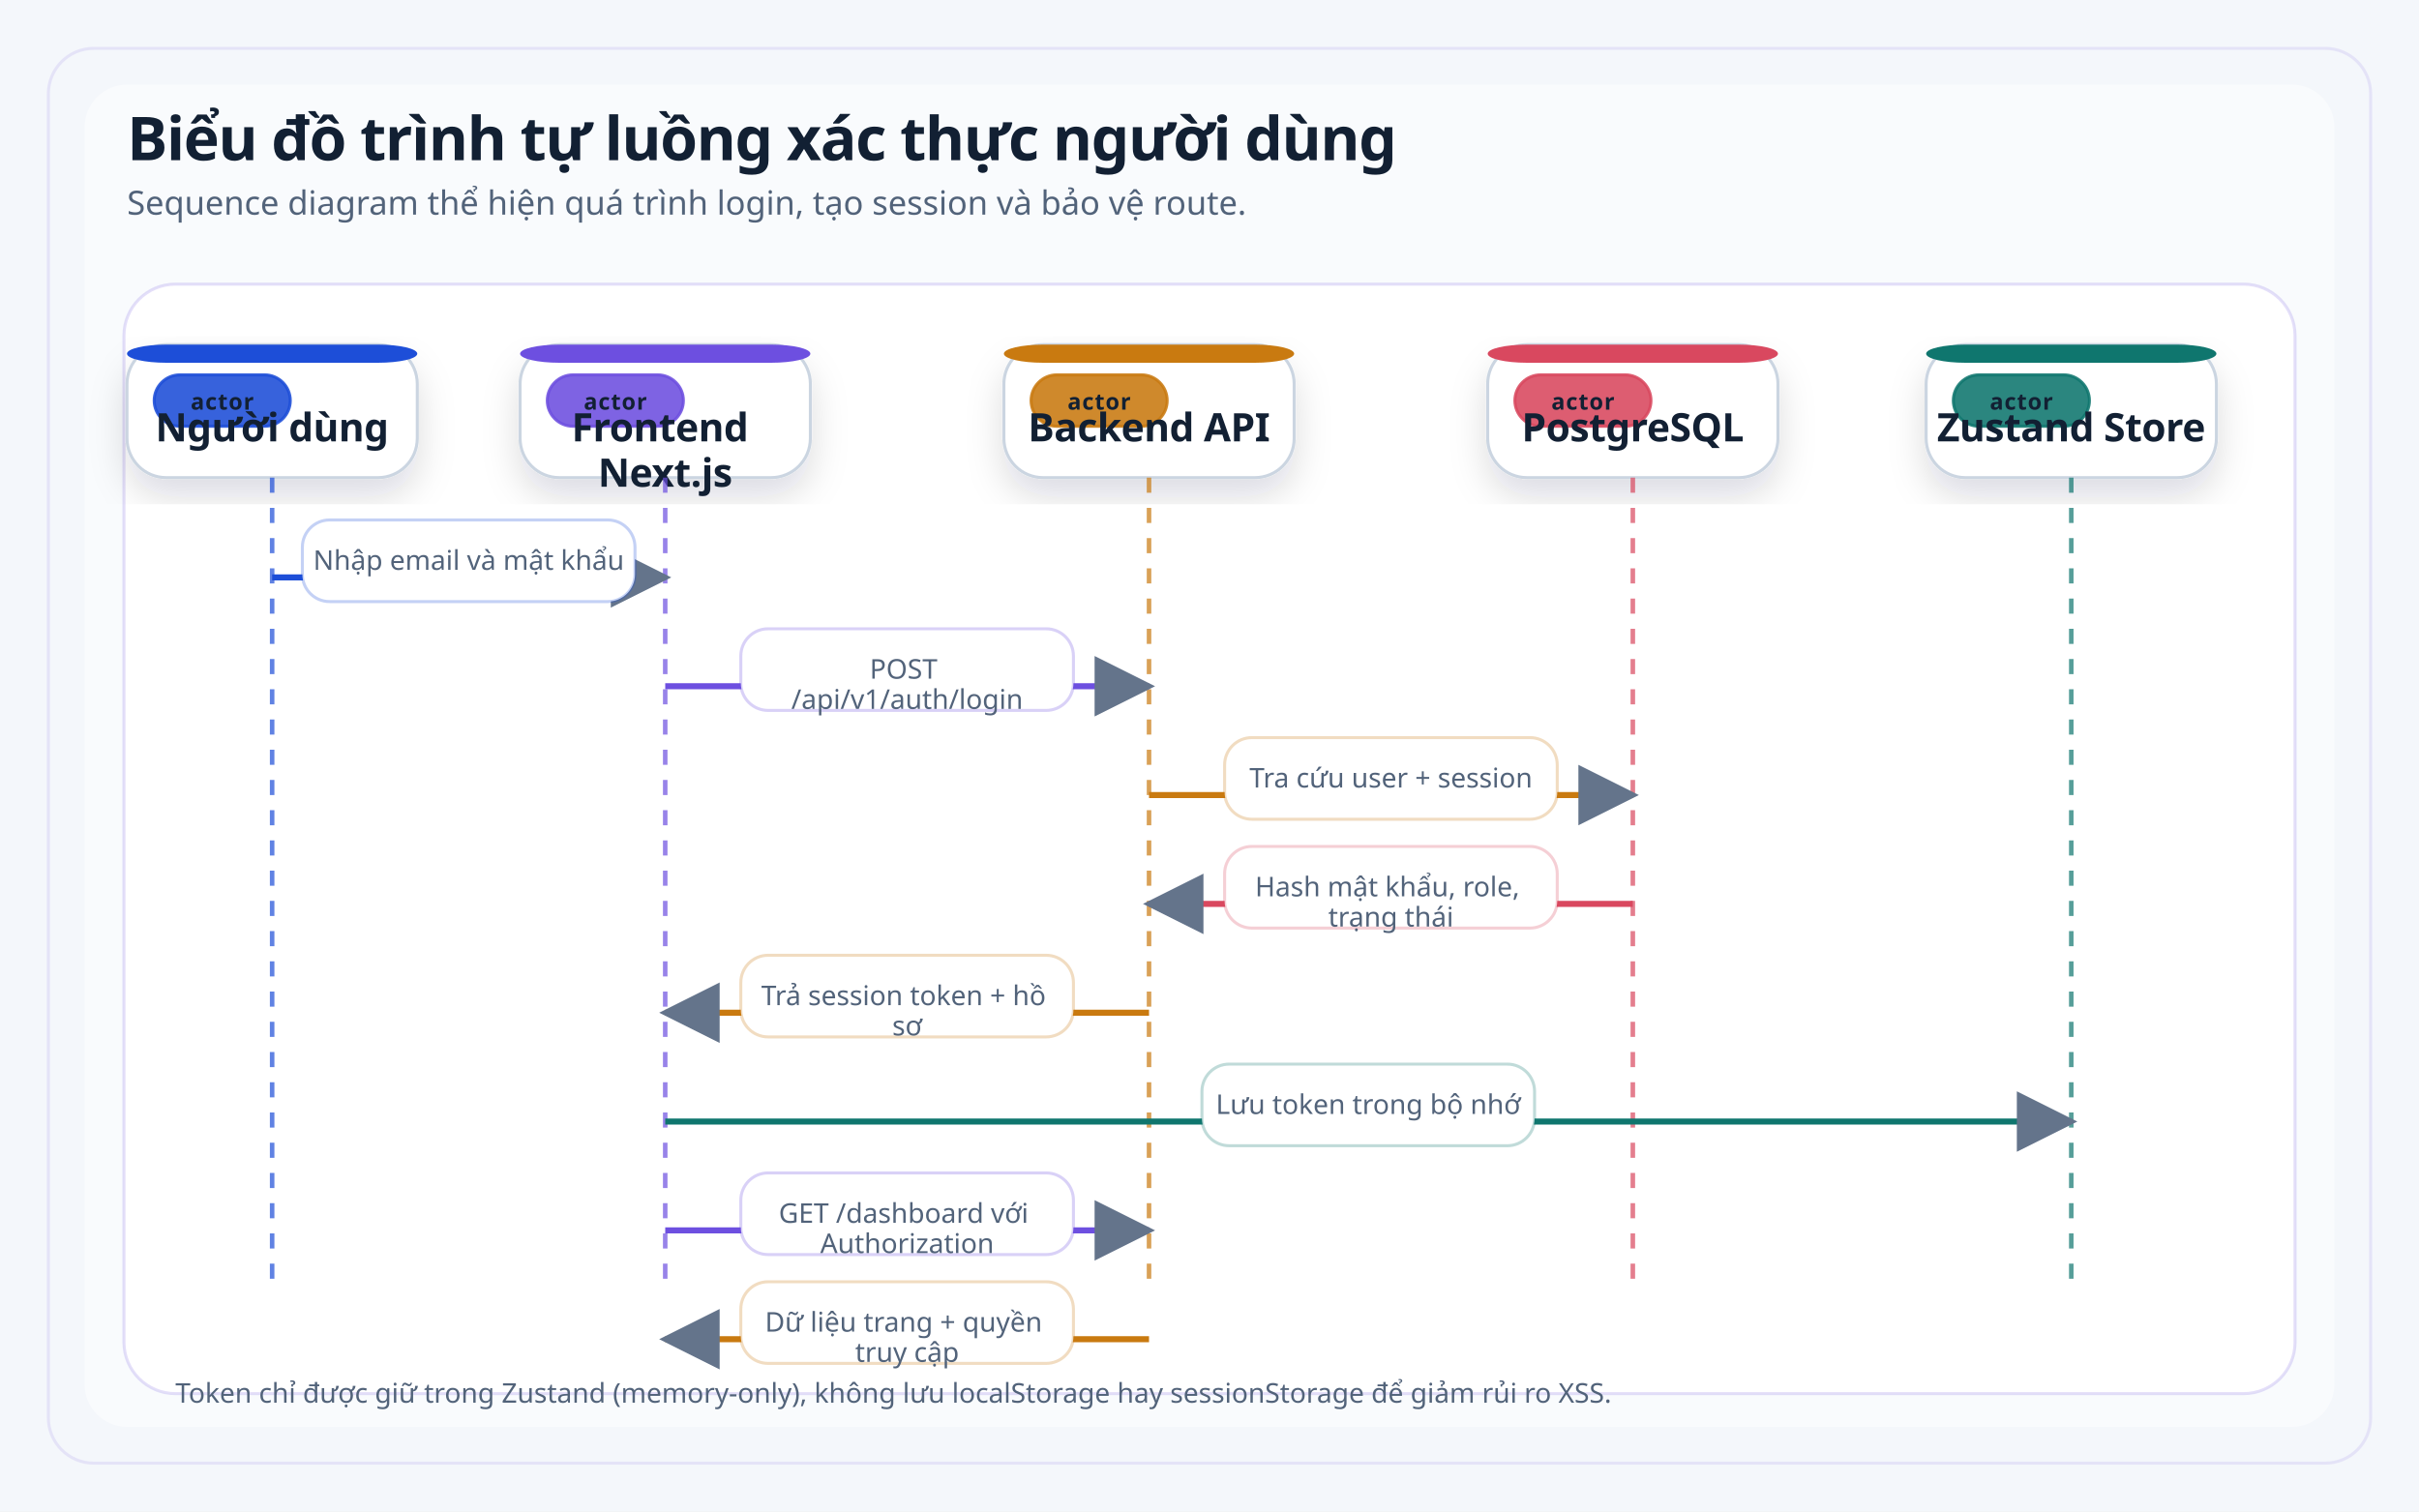
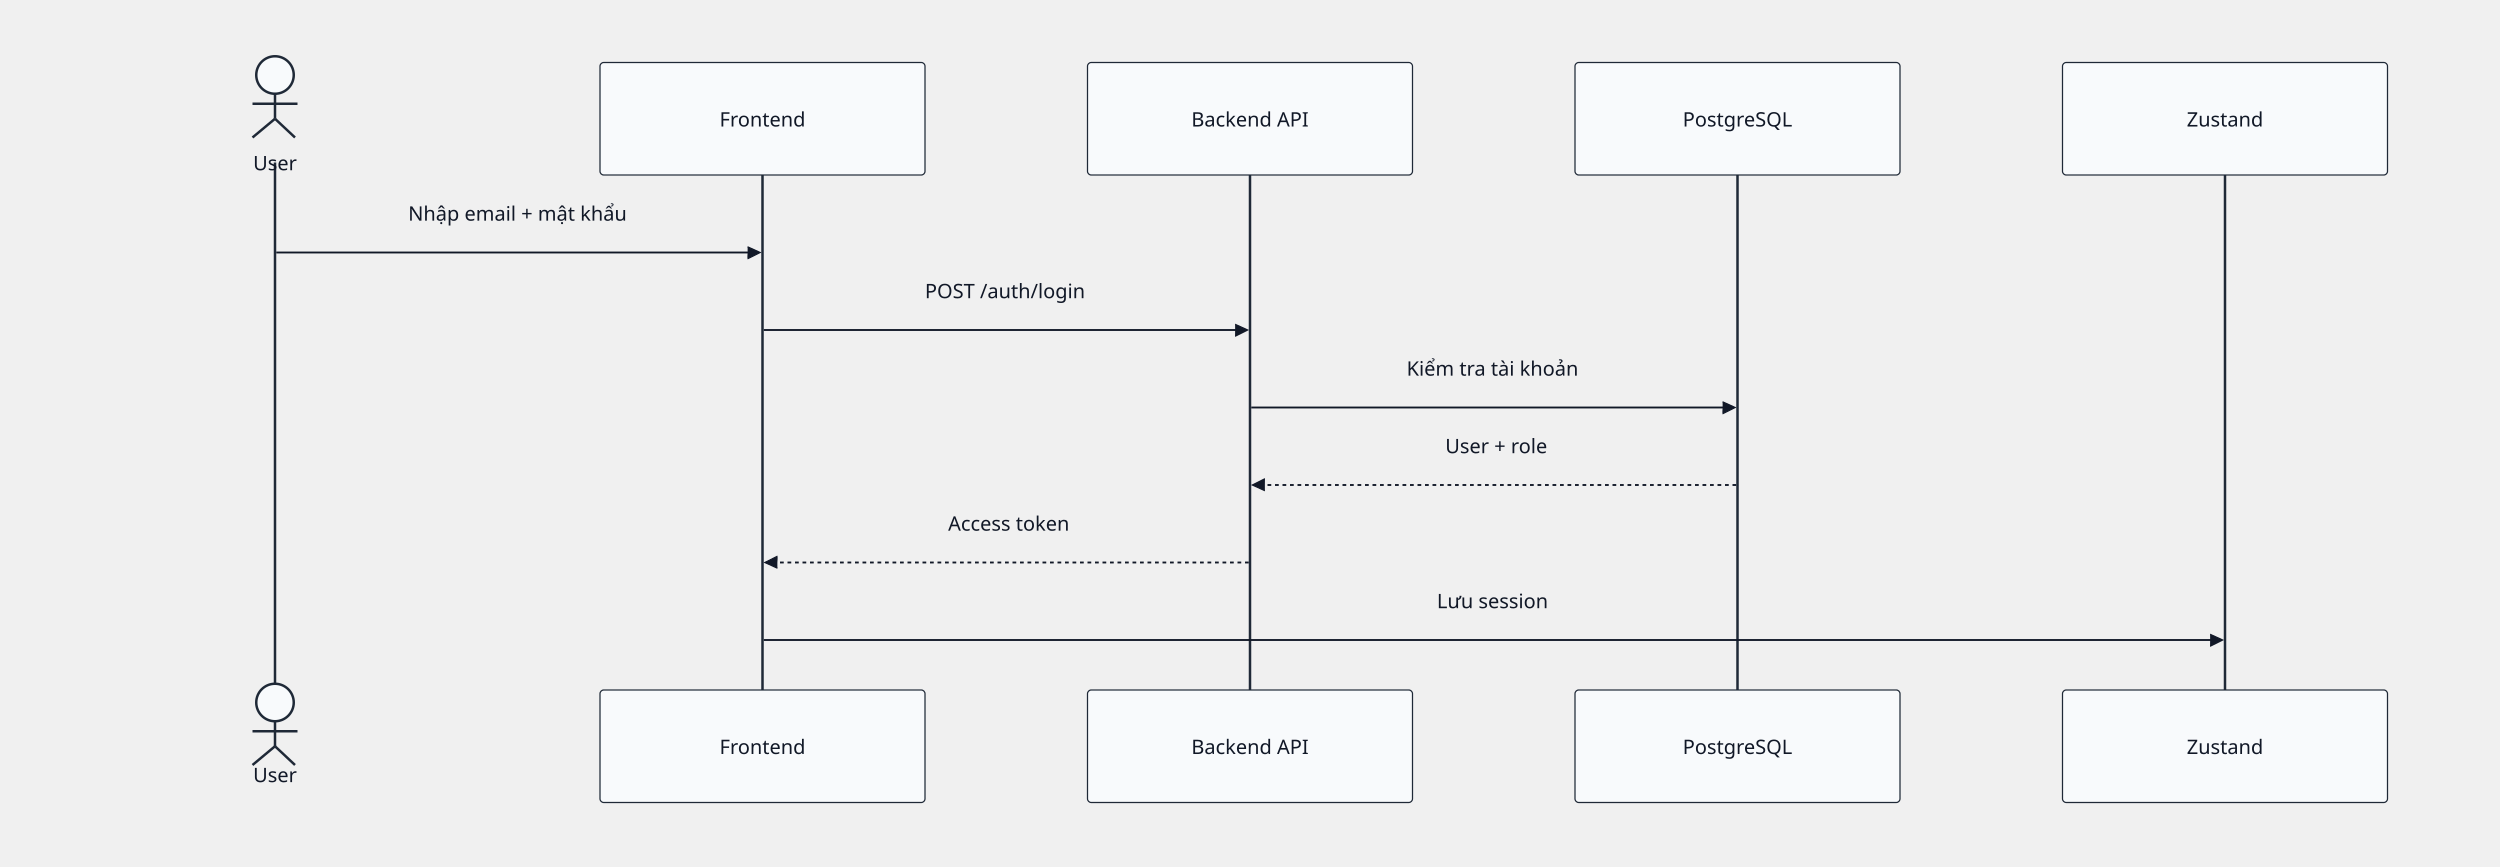
- <svg xmlns="http://www.w3.org/2000/svg" viewBox="0 0 1600 1000" width="1600" height="1000">
+ <svg xmlns="http://www.w3.org/2000/svg" id="my-svg" width="100%" style="max-width: 2000px; background-color: white;" viewBox="-90 -50 2000 693" role="graphics-document document" aria-roledescription="sequence">
+   <g>
+     <rect x="1560" y="502" fill="#eaeaea" stroke="#666" width="260" height="90" name="Store" rx="3" ry="3" class="actor actor-bottom" />
+     <text x="1690" y="547" dominant-baseline="central" alignment-baseline="central" class="actor actor-box" style="text-anchor: middle; font-size: 16px; font-weight: 400; font-family: &quot;Noto Sans&quot;, &quot;Segoe UI&quot;, Arial, sans-serif;">
+       <tspan x="1690" dy="0">Zustand</tspan>
+     </text>
+   </g>
+   <g>
+     <rect x="1170" y="502" fill="#eaeaea" stroke="#666" width="260" height="90" name="DB" rx="3" ry="3" class="actor actor-bottom" />
+     <text x="1300" y="547" dominant-baseline="central" alignment-baseline="central" class="actor actor-box" style="text-anchor: middle; font-size: 16px; font-weight: 400; font-family: &quot;Noto Sans&quot;, &quot;Segoe UI&quot;, Arial, sans-serif;">
+       <tspan x="1300" dy="0">PostgreSQL</tspan>
+     </text>
+   </g>
+   <g>
+     <rect x="780" y="502" fill="#eaeaea" stroke="#666" width="260" height="90" name="BE" rx="3" ry="3" class="actor actor-bottom" />
+     <text x="910" y="547" dominant-baseline="central" alignment-baseline="central" class="actor actor-box" style="text-anchor: middle; font-size: 16px; font-weight: 400; font-family: &quot;Noto Sans&quot;, &quot;Segoe UI&quot;, Arial, sans-serif;">
+       <tspan x="910" dy="0">Backend API</tspan>
+     </text>
+   </g>
+   <g>
+     <rect x="390" y="502" fill="#eaeaea" stroke="#666" width="260" height="90" name="FE" rx="3" ry="3" class="actor actor-bottom" />
+     <text x="520" y="547" dominant-baseline="central" alignment-baseline="central" class="actor actor-box" style="text-anchor: middle; font-size: 16px; font-weight: 400; font-family: &quot;Noto Sans&quot;, &quot;Segoe UI&quot;, Arial, sans-serif;">
+       <tspan x="520" dy="0">Frontend</tspan>
+     </text>
+   </g>
+   <g />
+   <g>
+     <line id="actor4" x1="1690" y1="90" x2="1690" y2="502" class="actor-line 200" stroke-width="0.5px" stroke="#999" name="Store" />
+     <g id="root-4">
+       <rect x="1560" y="0" fill="#eaeaea" stroke="#666" width="260" height="90" name="Store" rx="3" ry="3" class="actor actor-top" />
+       <text x="1690" y="45" dominant-baseline="central" alignment-baseline="central" class="actor actor-box" style="text-anchor: middle; font-size: 16px; font-weight: 400; font-family: &quot;Noto Sans&quot;, &quot;Segoe UI&quot;, Arial, sans-serif;">
+         <tspan x="1690" dy="0">Zustand</tspan>
+       </text>
+     </g>
+   </g>
+   <g>
+     <line id="actor3" x1="1300" y1="90" x2="1300" y2="502" class="actor-line 200" stroke-width="0.5px" stroke="#999" name="DB" />
+     <g id="root-3">
+       <rect x="1170" y="0" fill="#eaeaea" stroke="#666" width="260" height="90" name="DB" rx="3" ry="3" class="actor actor-top" />
+       <text x="1300" y="45" dominant-baseline="central" alignment-baseline="central" class="actor actor-box" style="text-anchor: middle; font-size: 16px; font-weight: 400; font-family: &quot;Noto Sans&quot;, &quot;Segoe UI&quot;, Arial, sans-serif;">
+         <tspan x="1300" dy="0">PostgreSQL</tspan>
+       </text>
+     </g>
+   </g>
+   <g>
+     <line id="actor2" x1="910" y1="90" x2="910" y2="502" class="actor-line 200" stroke-width="0.5px" stroke="#999" name="BE" />
+     <g id="root-2">
+       <rect x="780" y="0" fill="#eaeaea" stroke="#666" width="260" height="90" name="BE" rx="3" ry="3" class="actor actor-top" />
+       <text x="910" y="45" dominant-baseline="central" alignment-baseline="central" class="actor actor-box" style="text-anchor: middle; font-size: 16px; font-weight: 400; font-family: &quot;Noto Sans&quot;, &quot;Segoe UI&quot;, Arial, sans-serif;">
+         <tspan x="910" dy="0">Backend API</tspan>
+       </text>
+     </g>
+   </g>
+   <g>
+     <line id="actor1" x1="520" y1="90" x2="520" y2="502" class="actor-line 200" stroke-width="0.5px" stroke="#999" name="FE" />
+     <g id="root-1">
+       <rect x="390" y="0" fill="#eaeaea" stroke="#666" width="260" height="90" name="FE" rx="3" ry="3" class="actor actor-top" />
+       <text x="520" y="45" dominant-baseline="central" alignment-baseline="central" class="actor actor-box" style="text-anchor: middle; font-size: 16px; font-weight: 400; font-family: &quot;Noto Sans&quot;, &quot;Segoe UI&quot;, Arial, sans-serif;">
+         <tspan x="520" dy="0">Frontend</tspan>
+       </text>
+     </g>
+   </g>
+   <g>
+     <line id="actor0" x1="130" y1="80" x2="130" y2="502" class="actor-line 200" stroke-width="0.5px" stroke="#999" name="User" />
+   </g>
+   <style>#my-svg{font-family:Noto Sans,Segoe UI,Arial,sans-serif;font-size:18px;fill:#111827;}@keyframes edge-animation-frame{from{stroke-dashoffset:0;}}@keyframes dash{to{stroke-dashoffset:0;}}#my-svg .edge-animation-slow{stroke-dasharray:9,5!important;stroke-dashoffset:900;animation:dash 50s linear infinite;stroke-linecap:round;}#my-svg .edge-animation-fast{stroke-dasharray:9,5!important;stroke-dashoffset:900;animation:dash 20s linear infinite;stroke-linecap:round;}#my-svg .error-icon{fill:#eef2ff;}#my-svg .error-text{fill:#110d00;stroke:#110d00;}#my-svg .edge-thickness-normal{stroke-width:1px;}#my-svg .edge-thickness-thick{stroke-width:3.5px;}#my-svg .edge-pattern-solid{stroke-dasharray:0;}#my-svg .edge-thickness-invisible{stroke-width:0;fill:none;}#my-svg .edge-pattern-dashed{stroke-dasharray:3;}#my-svg .edge-pattern-dotted{stroke-dasharray:2;}#my-svg .marker{fill:#1f2937;stroke:#1f2937;}#my-svg .marker.cross{stroke:#1f2937;}#my-svg svg{font-family:Noto Sans,Segoe UI,Arial,sans-serif;font-size:18px;}#my-svg p{margin:0;}#my-svg .actor{stroke:#1f2937;fill:#f8fafc;}#my-svg text.actor&gt;tspan{fill:#111827;stroke:none;}#my-svg .actor-line{stroke:#1f2937;}#my-svg .innerArc{stroke-width:1.5;stroke-dasharray:none;}#my-svg .messageLine0{stroke-width:1.5;stroke-dasharray:none;stroke:#111827;}#my-svg .messageLine1{stroke-width:1.5;stroke-dasharray:2,2;stroke:#111827;}#my-svg #arrowhead path{fill:#111827;stroke:#111827;}#my-svg .sequenceNumber{fill:#e0d6c8;}#my-svg #sequencenumber{fill:#111827;}#my-svg #crosshead path{fill:#111827;stroke:#111827;}#my-svg .messageText{fill:#111827;stroke:none;}#my-svg .labelBox{stroke:#1f2937;fill:#f8fafc;}#my-svg .labelText,#my-svg .labelText&gt;tspan{fill:#111827;stroke:none;}#my-svg .loopText,#my-svg .loopText&gt;tspan{fill:#111827;stroke:none;}#my-svg .loopLine{stroke-width:2px;stroke-dasharray:2,2;stroke:#1f2937;fill:#1f2937;}#my-svg .note{stroke:hsl(52.683, 60%, 73.922%);fill:#fff5ad;}#my-svg .noteText,#my-svg .noteText&gt;tspan{fill:#333;stroke:none;}#my-svg .activation0{fill:#ffffff;stroke:hsl(0, 0%, 90%);}#my-svg .activation1{fill:#ffffff;stroke:hsl(0, 0%, 90%);}#my-svg .activation2{fill:#ffffff;stroke:hsl(0, 0%, 90%);}#my-svg .actorPopupMenu{position:absolute;}#my-svg .actorPopupMenuPanel{position:absolute;fill:#f8fafc;box-shadow:0px 8px 16px 0px rgba(0,0,0,0.2);filter:drop-shadow(3px 5px 2px rgb(0 0 0 / 0.4));}#my-svg .actor-man line{stroke:#1f2937;fill:#f8fafc;}#my-svg .actor-man circle,#my-svg line{stroke:#1f2937;fill:#f8fafc;stroke-width:2px;}#my-svg :root{--mermaid-font-family:Noto Sans,Segoe UI,Arial,sans-serif;}</style>
+   <g />
  <defs>
-     <filter id="shadow" x="-20%" y="-20%" width="140%" height="140%">
-       <feDropShadow dx="0" dy="12" stdDeviation="12" flood-color="rgba(18, 32, 51, 0.14)" />
-     </filter>
-     <marker id="arrow" markerWidth="12" markerHeight="12" refX="10" refY="6" orient="auto">
-       <path d="M1,1 L11,6 L1,11 Z" fill="#6d4fe0" />
-     </marker>
-     <marker id="arrow-slate" markerWidth="12" markerHeight="12" refX="10" refY="6" orient="auto">
-       <path d="M1,1 L11,6 L1,11 Z" fill="#64748b" />
+     <symbol id="computer" width="24" height="24">
+       <path transform="scale(.5)" d="M2 2v13h20v-13h-20zm18 11h-16v-9h16v9zm-10.228 6l.466-1h3.524l.467 1h-4.457zm14.228 3h-24l2-6h2.104l-1.33 4h18.45l-1.297-4h2.073l2 6zm-5-10h-14v-7h14v7z" />
+     </symbol>
+   </defs>
+   <defs>
+     <symbol id="database" fill-rule="evenodd" clip-rule="evenodd">
+       <path transform="scale(.5)" d="M12.258.001l.256.004.255.005.253.008.251.01.249.012.247.015.246.016.242.019.241.02.239.023.236.024.233.027.231.028.229.031.225.032.223.034.22.036.217.038.214.04.211.041.208.043.205.045.201.046.198.048.194.05.191.051.187.053.183.054.18.056.175.057.172.059.168.06.163.061.16.063.155.064.15.066.074.033.073.033.071.034.07.034.069.035.068.035.067.035.066.035.064.036.064.036.062.036.06.036.06.037.058.037.058.037.055.038.055.038.053.038.052.038.051.039.05.039.048.039.047.039.045.04.044.04.043.04.041.04.04.041.039.041.037.041.036.041.034.041.033.042.032.042.03.042.029.042.027.042.026.043.024.043.023.043.021.043.02.043.018.044.017.043.015.044.013.044.012.044.011.045.009.044.007.045.006.045.004.045.002.045.001.045v17l-.001.045-.002.045-.004.045-.006.045-.007.045-.009.044-.011.045-.012.044-.013.044-.015.044-.017.043-.018.044-.02.043-.021.043-.023.043-.024.043-.026.043-.027.042-.029.042-.03.042-.032.042-.033.042-.034.041-.036.041-.037.041-.039.041-.04.041-.041.04-.043.04-.044.04-.045.04-.047.039-.048.039-.05.039-.051.039-.052.038-.053.038-.055.038-.055.038-.058.037-.058.037-.06.037-.06.036-.062.036-.064.036-.064.036-.066.035-.067.035-.068.035-.069.035-.07.034-.071.034-.073.033-.074.033-.15.066-.155.064-.16.063-.163.061-.168.06-.172.059-.175.057-.18.056-.183.054-.187.053-.191.051-.194.05-.198.048-.201.046-.205.045-.208.043-.211.041-.214.04-.217.038-.22.036-.223.034-.225.032-.229.031-.231.028-.233.027-.236.024-.239.023-.241.02-.242.019-.246.016-.247.015-.249.012-.251.01-.253.008-.255.005-.256.004-.258.001-.258-.001-.256-.004-.255-.005-.253-.008-.251-.01-.249-.012-.247-.015-.245-.016-.243-.019-.241-.02-.238-.023-.236-.024-.234-.027-.231-.028-.228-.031-.226-.032-.223-.034-.22-.036-.217-.038-.214-.04-.211-.041-.208-.043-.204-.045-.201-.046-.198-.048-.195-.05-.19-.051-.187-.053-.184-.054-.179-.056-.176-.057-.172-.059-.167-.06-.164-.061-.159-.063-.155-.064-.151-.066-.074-.033-.072-.033-.072-.034-.07-.034-.069-.035-.068-.035-.067-.035-.066-.035-.064-.036-.063-.036-.062-.036-.061-.036-.06-.037-.058-.037-.057-.037-.056-.038-.055-.038-.053-.038-.052-.038-.051-.039-.049-.039-.049-.039-.046-.039-.046-.04-.044-.04-.043-.04-.041-.04-.04-.041-.039-.041-.037-.041-.036-.041-.034-.041-.033-.042-.032-.042-.03-.042-.029-.042-.027-.042-.026-.043-.024-.043-.023-.043-.021-.043-.02-.043-.018-.044-.017-.043-.015-.044-.013-.044-.012-.044-.011-.045-.009-.044-.007-.045-.006-.045-.004-.045-.002-.045-.001-.045v-17l.001-.045.002-.045.004-.045.006-.045.007-.045.009-.044.011-.045.012-.044.013-.044.015-.044.017-.043.018-.044.02-.043.021-.043.023-.043.024-.043.026-.043.027-.042.029-.042.03-.042.032-.042.033-.042.034-.041.036-.041.037-.041.039-.041.04-.041.041-.04.043-.04.044-.04.046-.04.046-.039.049-.039.049-.039.051-.039.052-.038.053-.038.055-.038.056-.038.057-.037.058-.037.06-.037.061-.036.062-.036.063-.036.064-.036.066-.035.067-.035.068-.035.069-.035.07-.034.072-.034.072-.033.074-.033.151-.066.155-.064.159-.063.164-.061.167-.06.172-.059.176-.057.179-.056.184-.054.187-.053.19-.051.195-.05.198-.048.201-.046.204-.045.208-.043.211-.041.214-.04.217-.038.22-.036.223-.034.226-.032.228-.031.231-.028.234-.027.236-.024.238-.023.241-.02.243-.019.245-.016.247-.015.249-.012.251-.01.253-.008.255-.005.256-.004.258-.001.258.001zm-9.258 20.499v.01l.001.021.003.021.004.022.005.021.006.022.007.022.009.023.01.022.011.023.012.023.013.023.015.023.016.024.017.023.018.024.019.024.021.024.022.025.023.024.024.025.052.049.056.05.061.051.066.051.07.051.075.051.079.052.084.052.088.052.092.052.097.052.102.051.105.052.11.052.114.051.119.051.123.051.127.05.131.05.135.05.139.048.144.049.147.047.152.047.155.047.16.045.163.045.167.043.171.043.176.041.178.041.183.039.187.039.19.037.194.035.197.035.202.033.204.031.209.03.212.029.216.027.219.025.222.024.226.021.23.02.233.018.236.016.24.015.243.012.246.01.249.008.253.005.256.004.259.001.26-.001.257-.004.254-.005.25-.008.247-.011.244-.012.241-.014.237-.016.233-.018.231-.021.226-.021.224-.024.22-.026.216-.027.212-.028.21-.031.205-.031.202-.034.198-.034.194-.036.191-.037.187-.039.183-.04.179-.04.175-.042.172-.043.168-.044.163-.045.16-.046.155-.046.152-.047.148-.048.143-.049.139-.049.136-.05.131-.05.126-.05.123-.051.118-.052.114-.051.11-.052.106-.052.101-.052.096-.052.092-.052.088-.053.083-.051.079-.052.074-.052.07-.051.065-.051.06-.051.056-.05.051-.05.023-.024.023-.025.021-.024.02-.024.019-.024.018-.024.017-.024.015-.023.014-.024.013-.023.012-.023.01-.023.01-.022.008-.022.006-.022.006-.022.004-.022.004-.021.001-.021.001-.021v-4.127l-.077.055-.08.053-.083.054-.085.053-.087.052-.09.052-.093.051-.095.05-.097.05-.1.049-.102.049-.105.048-.106.047-.109.047-.111.046-.114.045-.115.045-.118.044-.12.043-.122.042-.124.042-.126.041-.128.04-.13.04-.132.038-.134.038-.135.037-.138.037-.139.035-.142.035-.143.034-.144.033-.147.032-.148.031-.15.03-.151.03-.153.029-.154.027-.156.027-.158.026-.159.025-.161.024-.162.023-.163.022-.165.021-.166.02-.167.019-.169.018-.169.017-.171.016-.173.015-.173.014-.175.013-.175.012-.177.011-.178.01-.179.008-.179.008-.181.006-.182.005-.182.004-.184.003-.184.002h-.37l-.184-.002-.184-.003-.182-.004-.182-.005-.181-.006-.179-.008-.179-.008-.178-.01-.176-.011-.176-.012-.175-.013-.173-.014-.172-.015-.171-.016-.17-.017-.169-.018-.167-.019-.166-.02-.165-.021-.163-.022-.162-.023-.161-.024-.159-.025-.157-.026-.156-.027-.155-.027-.153-.029-.151-.03-.15-.03-.148-.031-.146-.032-.145-.033-.143-.034-.141-.035-.14-.035-.137-.037-.136-.037-.134-.038-.132-.038-.13-.04-.128-.04-.126-.041-.124-.042-.122-.042-.12-.044-.117-.043-.116-.045-.113-.045-.112-.046-.109-.047-.106-.047-.105-.048-.102-.049-.1-.049-.097-.05-.095-.05-.093-.052-.09-.051-.087-.052-.085-.053-.083-.054-.08-.054-.077-.054v4.127zm0-5.654v.011l.001.021.003.021.004.021.005.022.006.022.007.022.009.022.01.022.011.023.012.023.013.023.015.024.016.023.017.024.018.024.019.024.021.024.022.024.023.025.024.024.052.05.056.05.061.05.066.051.07.051.075.052.079.051.084.052.088.052.092.052.097.052.102.052.105.052.11.051.114.051.119.052.123.05.127.051.131.05.135.049.139.049.144.048.147.048.152.047.155.046.16.045.163.045.167.044.171.042.176.042.178.04.183.04.187.038.19.037.194.036.197.034.202.033.204.032.209.03.212.028.216.027.219.025.222.024.226.022.23.02.233.018.236.016.24.014.243.012.246.01.249.008.253.006.256.003.259.001.26-.001.257-.003.254-.006.25-.008.247-.01.244-.012.241-.015.237-.016.233-.018.231-.02.226-.022.224-.024.22-.025.216-.027.212-.029.21-.03.205-.032.202-.033.198-.035.194-.036.191-.037.187-.039.183-.039.179-.041.175-.042.172-.043.168-.044.163-.045.16-.045.155-.047.152-.047.148-.048.143-.048.139-.05.136-.049.131-.05.126-.051.123-.051.118-.051.114-.052.11-.052.106-.052.101-.052.096-.052.092-.052.088-.052.083-.052.079-.052.074-.051.07-.052.065-.051.06-.05.056-.051.051-.049.023-.025.023-.024.021-.025.02-.024.019-.024.018-.024.017-.024.015-.023.014-.023.013-.024.012-.022.01-.023.01-.023.008-.022.006-.022.006-.022.004-.021.004-.022.001-.021.001-.021v-4.139l-.077.054-.08.054-.083.054-.085.052-.087.053-.09.051-.093.051-.095.051-.097.05-.1.049-.102.049-.105.048-.106.047-.109.047-.111.046-.114.045-.115.044-.118.044-.12.044-.122.042-.124.042-.126.041-.128.04-.13.039-.132.039-.134.038-.135.037-.138.036-.139.036-.142.035-.143.033-.144.033-.147.033-.148.031-.15.03-.151.03-.153.028-.154.028-.156.027-.158.026-.159.025-.161.024-.162.023-.163.022-.165.021-.166.02-.167.019-.169.018-.169.017-.171.016-.173.015-.173.014-.175.013-.175.012-.177.011-.178.009-.179.009-.179.007-.181.007-.182.005-.182.004-.184.003-.184.002h-.37l-.184-.002-.184-.003-.182-.004-.182-.005-.181-.007-.179-.007-.179-.009-.178-.009-.176-.011-.176-.012-.175-.013-.173-.014-.172-.015-.171-.016-.17-.017-.169-.018-.167-.019-.166-.02-.165-.021-.163-.022-.162-.023-.161-.024-.159-.025-.157-.026-.156-.027-.155-.028-.153-.028-.151-.03-.15-.03-.148-.031-.146-.033-.145-.033-.143-.033-.141-.035-.14-.036-.137-.036-.136-.037-.134-.038-.132-.039-.13-.039-.128-.04-.126-.041-.124-.042-.122-.043-.12-.043-.117-.044-.116-.044-.113-.046-.112-.046-.109-.046-.106-.047-.105-.048-.102-.049-.1-.049-.097-.05-.095-.051-.093-.051-.09-.051-.087-.053-.085-.052-.083-.054-.08-.054-.077-.054v4.139zm0-5.666v.011l.001.02.003.022.004.021.005.022.006.021.007.022.009.023.01.022.011.023.012.023.013.023.015.023.016.024.017.024.018.023.019.024.021.025.022.024.023.024.024.025.052.05.056.05.061.05.066.051.07.051.075.052.079.051.084.052.088.052.092.052.097.052.102.052.105.051.11.052.114.051.119.051.123.051.127.05.131.05.135.05.139.049.144.048.147.048.152.047.155.046.16.045.163.045.167.043.171.043.176.042.178.04.183.04.187.038.19.037.194.036.197.034.202.033.204.032.209.03.212.028.216.027.219.025.222.024.226.021.23.02.233.018.236.017.24.014.243.012.246.01.249.008.253.006.256.003.259.001.26-.001.257-.003.254-.006.25-.008.247-.01.244-.013.241-.014.237-.016.233-.018.231-.02.226-.022.224-.024.22-.025.216-.027.212-.029.21-.03.205-.032.202-.033.198-.035.194-.036.191-.037.187-.039.183-.039.179-.041.175-.042.172-.043.168-.044.163-.045.16-.045.155-.047.152-.047.148-.048.143-.049.139-.049.136-.049.131-.051.126-.05.123-.051.118-.052.114-.051.11-.052.106-.052.101-.052.096-.052.092-.052.088-.052.083-.052.079-.052.074-.052.07-.051.065-.051.06-.051.056-.05.051-.049.023-.025.023-.025.021-.024.02-.024.019-.024.018-.024.017-.024.015-.023.014-.024.013-.023.012-.023.01-.022.01-.023.008-.022.006-.022.006-.022.004-.022.004-.021.001-.021.001-.021v-4.153l-.077.054-.08.054-.083.053-.085.053-.087.053-.09.051-.093.051-.095.051-.097.05-.1.049-.102.048-.105.048-.106.048-.109.046-.111.046-.114.046-.115.044-.118.044-.12.043-.122.043-.124.042-.126.041-.128.04-.13.039-.132.039-.134.038-.135.037-.138.036-.139.036-.142.034-.143.034-.144.033-.147.032-.148.032-.15.03-.151.03-.153.028-.154.028-.156.027-.158.026-.159.024-.161.024-.162.023-.163.023-.165.021-.166.02-.167.019-.169.018-.169.017-.171.016-.173.015-.173.014-.175.013-.175.012-.177.01-.178.01-.179.009-.179.007-.181.006-.182.006-.182.004-.184.003-.184.001-.185.001-.185-.001-.184-.001-.184-.003-.182-.004-.182-.006-.181-.006-.179-.007-.179-.009-.178-.01-.176-.01-.176-.012-.175-.013-.173-.014-.172-.015-.171-.016-.17-.017-.169-.018-.167-.019-.166-.02-.165-.021-.163-.023-.162-.023-.161-.024-.159-.024-.157-.026-.156-.027-.155-.028-.153-.028-.151-.03-.15-.03-.148-.032-.146-.032-.145-.033-.143-.034-.141-.034-.14-.036-.137-.036-.136-.037-.134-.038-.132-.039-.13-.039-.128-.041-.126-.041-.124-.041-.122-.043-.12-.043-.117-.044-.116-.044-.113-.046-.112-.046-.109-.046-.106-.048-.105-.048-.102-.048-.1-.05-.097-.049-.095-.051-.093-.051-.09-.052-.087-.052-.085-.053-.083-.053-.08-.054-.077-.054v4.153zm8.74-8.179l-.257.004-.254.005-.25.008-.247.011-.244.012-.241.014-.237.016-.233.018-.231.021-.226.022-.224.023-.22.026-.216.027-.212.028-.21.031-.205.032-.202.033-.198.034-.194.036-.191.038-.187.038-.183.04-.179.041-.175.042-.172.043-.168.043-.163.045-.16.046-.155.046-.152.048-.148.048-.143.048-.139.049-.136.05-.131.05-.126.051-.123.051-.118.051-.114.052-.11.052-.106.052-.101.052-.096.052-.092.052-.088.052-.083.052-.079.052-.074.051-.07.052-.065.051-.06.05-.056.05-.051.05-.023.025-.023.024-.021.024-.02.025-.019.024-.018.024-.017.023-.015.024-.014.023-.013.023-.012.023-.01.023-.01.022-.008.022-.006.023-.006.021-.004.022-.004.021-.001.021-.001.021.001.021.001.021.004.021.004.022.006.021.006.023.008.022.01.022.01.023.012.023.013.023.014.023.015.024.017.023.018.024.019.024.02.025.021.024.023.024.023.025.051.05.056.05.06.05.065.051.07.052.074.051.079.052.083.052.088.052.092.052.096.052.101.052.106.052.11.052.114.052.118.051.123.051.126.051.131.05.136.05.139.049.143.048.148.048.152.048.155.046.16.046.163.045.168.043.172.043.175.042.179.041.183.04.187.038.191.038.194.036.198.034.202.033.205.032.21.031.212.028.216.027.22.026.224.023.226.022.231.021.233.018.237.016.241.014.244.012.247.011.25.008.254.005.257.004.26.001.26-.001.257-.004.254-.005.25-.008.247-.011.244-.012.241-.014.237-.016.233-.018.231-.021.226-.022.224-.023.22-.026.216-.027.212-.028.21-.031.205-.032.202-.033.198-.034.194-.036.191-.038.187-.038.183-.04.179-.041.175-.042.172-.043.168-.043.163-.045.16-.046.155-.046.152-.048.148-.048.143-.048.139-.049.136-.05.131-.05.126-.051.123-.051.118-.051.114-.052.11-.052.106-.052.101-.052.096-.052.092-.052.088-.052.083-.052.079-.052.074-.051.07-.052.065-.051.06-.05.056-.05.051-.05.023-.025.023-.024.021-.024.02-.025.019-.024.018-.024.017-.023.015-.024.014-.023.013-.023.012-.023.01-.023.01-.022.008-.022.006-.023.006-.021.004-.022.004-.021.001-.021.001-.021-.001-.021-.001-.021-.004-.021-.004-.022-.006-.021-.006-.023-.008-.022-.01-.022-.01-.023-.012-.023-.013-.023-.014-.023-.015-.024-.017-.023-.018-.024-.019-.024-.02-.025-.021-.024-.023-.024-.023-.025-.051-.05-.056-.05-.06-.05-.065-.051-.07-.052-.074-.051-.079-.052-.083-.052-.088-.052-.092-.052-.096-.052-.101-.052-.106-.052-.11-.052-.114-.052-.118-.051-.123-.051-.126-.051-.131-.05-.136-.05-.139-.049-.143-.048-.148-.048-.152-.048-.155-.046-.16-.046-.163-.045-.168-.043-.172-.043-.175-.042-.179-.041-.183-.04-.187-.038-.191-.038-.194-.036-.198-.034-.202-.033-.205-.032-.21-.031-.212-.028-.216-.027-.22-.026-.224-.023-.226-.022-.231-.021-.233-.018-.237-.016-.241-.014-.244-.012-.247-.011-.25-.008-.254-.005-.257-.004-.26-.001-.26.001z" />
+     </symbol>
+   </defs>
+   <defs>
+     <symbol id="clock" width="24" height="24">
+       <path transform="scale(.5)" d="M12 2c5.514 0 10 4.486 10 10s-4.486 10-10 10-10-4.486-10-10 4.486-10 10-10zm0-2c-6.627 0-12 5.373-12 12s5.373 12 12 12 12-5.373 12-12-5.373-12-12-12zm5.848 12.459c.202.038.202.333.001.372-1.907.361-6.045 1.111-6.547 1.111-.719 0-1.301-.582-1.301-1.301 0-.512.77-5.447 1.125-7.445.034-.192.312-.181.343.014l.985 6.238 5.394 1.011z" />
+     </symbol>
+   </defs>
+   <defs>
+     <marker id="arrowhead" refX="7.9" refY="5" markerUnits="userSpaceOnUse" markerWidth="12" markerHeight="12" orient="auto-start-reverse">
+       <path d="M -1 0 L 10 5 L 0 10 z" />
    </marker>
  </defs>
-   <style>
-     text {
-       fill: #122033;
-       font-family: "Segoe UI", "Noto Sans", Arial, sans-serif;
-     }
-     .title { font-size: 40px; font-weight: 750; letter-spacing: -0.02em; }
-     .subtitle { font-size: 22px; fill: #52637a; }
-     .section-title { font-size: 24px; font-weight: 700; }
-     .card-title { font-size: 26px; font-weight: 700; letter-spacing: -0.01em; }
-     .body { font-size: 20px; }
-     .small { font-size: 18px; fill: #52637a; }
-     .tiny { font-size: 15px; fill: #52637a; }
-     .chip { font-size: 15px; font-weight: 700; letter-spacing: 0.04em; text-transform: uppercase; }
-     .metric { font-size: 42px; font-weight: 760; }
-     .mono { font-family: "Consolas", "Courier New", monospace; font-size: 18px; }
-     .sidebar { fill: #f8fafc; font-size: 18px; font-weight: 600; }
-   </style>
-   <rect width="100%" height="100%" fill="#f4f7fb" />
-   <rect x="32" y="32" width="1536" height="936" rx="30" fill="none" stroke="rgba(109, 79, 224, 0.12)" stroke-width="2" />
-   <rect x="56" y="56" width="1488" height="888" rx="28" fill="rgba(255, 255, 255, 0.45)" stroke="none" />
-   <text x="84" y="106" class="title">Biểu đồ trình tự luồng xác thực người dùng</text>
-   <text x="84" y="142" class="subtitle">Sequence diagram thể hiện quá trình login, tạo session và bảo vệ route.</text>
-   <rect x="82" y="188" width="1436" height="734" rx="34" fill="#ffffff" stroke="rgba(109, 79, 224, 0.18)" stroke-width="2" />
-   <rect x="84" y="228" width="192" height="88" rx="26" fill="#ffffff" stroke="#cbd5e1" stroke-width="2" filter="url(#shadow)" />
-   <rect x="84" y="228" width="192" height="12" rx="26" fill="#1d4ed8" stroke="none" />
-   <rect x="102" y="248" width="90" height="34" rx="17" fill="rgba(29, 78, 216, 0.88)" stroke="rgba(29, 78, 216, 0.88)" stroke-width="2" />
-   <text x="147" y="271" class="chip" text-anchor="middle" fill="#fff">actor</text>
-   <text x="180" y="292" class="card-title" text-anchor="middle" fill="#122033">
-     <tspan x="180" dy="0">Người dùng</tspan>
-   </text>
-   <line x1="180" y1="316" x2="180" y2="856" stroke="rgba(29, 78, 216, 0.7)" stroke-width="3" stroke-dasharray="10 10" />
-   <rect x="344" y="228" width="192" height="88" rx="26" fill="#ffffff" stroke="#cbd5e1" stroke-width="2" filter="url(#shadow)" />
-   <rect x="344" y="228" width="192" height="12" rx="26" fill="#6d4fe0" stroke="none" />
-   <rect x="362" y="248" width="90" height="34" rx="17" fill="rgba(109, 79, 224, 0.88)" stroke="rgba(109, 79, 224, 0.88)" stroke-width="2" />
-   <text x="407" y="271" class="chip" text-anchor="middle" fill="#fff">actor</text>
-   <text x="440" y="292" class="card-title" text-anchor="middle" fill="#122033">
-     <tspan x="440" dy="0">Frontend</tspan>
-     <tspan x="440" dy="30">Next.js</tspan>
-   </text>
-   <line x1="440" y1="316" x2="440" y2="856" stroke="rgba(109, 79, 224, 0.7)" stroke-width="3" stroke-dasharray="10 10" />
-   <rect x="664" y="228" width="192" height="88" rx="26" fill="#ffffff" stroke="#cbd5e1" stroke-width="2" filter="url(#shadow)" />
-   <rect x="664" y="228" width="192" height="12" rx="26" fill="#c97a10" stroke="none" />
-   <rect x="682" y="248" width="90" height="34" rx="17" fill="rgba(201, 122, 16, 0.88)" stroke="rgba(201, 122, 16, 0.88)" stroke-width="2" />
-   <text x="727" y="271" class="chip" text-anchor="middle" fill="#fff">actor</text>
-   <text x="760" y="292" class="card-title" text-anchor="middle" fill="#122033">
-     <tspan x="760" dy="0">Backend API</tspan>
-   </text>
-   <line x1="760" y1="316" x2="760" y2="856" stroke="rgba(201, 122, 16, 0.7)" stroke-width="3" stroke-dasharray="10 10" />
-   <rect x="984" y="228" width="192" height="88" rx="26" fill="#ffffff" stroke="#cbd5e1" stroke-width="2" filter="url(#shadow)" />
-   <rect x="984" y="228" width="192" height="12" rx="26" fill="#d9485f" stroke="none" />
-   <rect x="1002" y="248" width="90" height="34" rx="17" fill="rgba(217, 72, 95, 0.88)" stroke="rgba(217, 72, 95, 0.88)" stroke-width="2" />
-   <text x="1047" y="271" class="chip" text-anchor="middle" fill="#fff">actor</text>
-   <text x="1080" y="292" class="card-title" text-anchor="middle" fill="#122033">
-     <tspan x="1080" dy="0">PostgreSQL</tspan>
-   </text>
-   <line x1="1080" y1="316" x2="1080" y2="856" stroke="rgba(217, 72, 95, 0.7)" stroke-width="3" stroke-dasharray="10 10" />
-   <rect x="1274" y="228" width="192" height="88" rx="26" fill="#ffffff" stroke="#cbd5e1" stroke-width="2" filter="url(#shadow)" />
-   <rect x="1274" y="228" width="192" height="12" rx="26" fill="#0f766e" stroke="none" />
-   <rect x="1292" y="248" width="90" height="34" rx="17" fill="rgba(15, 118, 110, 0.88)" stroke="rgba(15, 118, 110, 0.88)" stroke-width="2" />
-   <text x="1337" y="271" class="chip" text-anchor="middle" fill="#fff">actor</text>
-   <text x="1370" y="292" class="card-title" text-anchor="middle" fill="#122033">
-     <tspan x="1370" dy="0">Zustand Store</tspan>
-   </text>
-   <line x1="1370" y1="316" x2="1370" y2="856" stroke="rgba(15, 118, 110, 0.7)" stroke-width="3" stroke-dasharray="10 10" />
-   <line x1="180" y1="382" x2="440" y2="382" stroke="#1d4ed8" stroke-width="4" marker-end="url(#arrow-slate)" />
-   <rect x="200" y="344" width="220" height="54" rx="18" fill="#ffffff" stroke="rgba(29, 78, 216, 0.26)" stroke-width="2" />
-   <text x="310" y="377" class="small" text-anchor="middle" fill="#122033">
-     <tspan x="310" dy="0">Nhập email và mật khẩu</tspan>
-   </text>
-   <line x1="440" y1="454" x2="760" y2="454" stroke="#6d4fe0" stroke-width="4" marker-end="url(#arrow-slate)" />
-   <rect x="490" y="416" width="220" height="54" rx="18" fill="#ffffff" stroke="rgba(109, 79, 224, 0.26)" stroke-width="2" />
-   <text x="600" y="449" class="small" text-anchor="middle" fill="#122033">
-     <tspan x="600" dy="0">POST</tspan>
-     <tspan x="600" dy="20">/api/v1/auth/login</tspan>
-   </text>
-   <line x1="760" y1="526" x2="1080" y2="526" stroke="#c97a10" stroke-width="4" marker-end="url(#arrow-slate)" />
-   <rect x="810" y="488" width="220" height="54" rx="18" fill="#ffffff" stroke="rgba(201, 122, 16, 0.26)" stroke-width="2" />
-   <text x="920" y="521" class="small" text-anchor="middle" fill="#122033">
-     <tspan x="920" dy="0">Tra cứu user + session</tspan>
-   </text>
-   <line x1="1080" y1="598" x2="760" y2="598" stroke="#d9485f" stroke-width="4" marker-end="url(#arrow-slate)" />
-   <rect x="810" y="560" width="220" height="54" rx="18" fill="#ffffff" stroke="rgba(217, 72, 95, 0.26)" stroke-width="2" />
-   <text x="920" y="593" class="small" text-anchor="middle" fill="#122033">
-     <tspan x="920" dy="0">Hash mật khẩu, role,</tspan>
-     <tspan x="920" dy="20">trạng thái</tspan>
-   </text>
-   <line x1="760" y1="670" x2="440" y2="670" stroke="#c97a10" stroke-width="4" marker-end="url(#arrow-slate)" />
-   <rect x="490" y="632" width="220" height="54" rx="18" fill="#ffffff" stroke="rgba(201, 122, 16, 0.26)" stroke-width="2" />
-   <text x="600" y="665" class="small" text-anchor="middle" fill="#122033">
-     <tspan x="600" dy="0">Trả session token + hồ</tspan>
-     <tspan x="600" dy="20">sơ</tspan>
-   </text>
-   <line x1="440" y1="742" x2="1370" y2="742" stroke="#0f766e" stroke-width="4" marker-end="url(#arrow-slate)" />
-   <rect x="795" y="704" width="220" height="54" rx="18" fill="#ffffff" stroke="rgba(15, 118, 110, 0.26)" stroke-width="2" />
-   <text x="905" y="737" class="small" text-anchor="middle" fill="#122033">
-     <tspan x="905" dy="0">Lưu token trong bộ nhớ</tspan>
-   </text>
-   <line x1="440" y1="814" x2="760" y2="814" stroke="#6d4fe0" stroke-width="4" marker-end="url(#arrow-slate)" />
-   <rect x="490" y="776" width="220" height="54" rx="18" fill="#ffffff" stroke="rgba(109, 79, 224, 0.26)" stroke-width="2" />
-   <text x="600" y="809" class="small" text-anchor="middle" fill="#122033">
-     <tspan x="600" dy="0">GET /dashboard với</tspan>
-     <tspan x="600" dy="20">Authorization</tspan>
-   </text>
-   <line x1="760" y1="886" x2="440" y2="886" stroke="#c97a10" stroke-width="4" marker-end="url(#arrow-slate)" />
-   <rect x="490" y="848" width="220" height="54" rx="18" fill="#ffffff" stroke="rgba(201, 122, 16, 0.26)" stroke-width="2" />
-   <text x="600" y="881" class="small" text-anchor="middle" fill="#122033">
-     <tspan x="600" dy="0">Dữ liệu trang + quyền</tspan>
-     <tspan x="600" dy="20">truy cập</tspan>
-   </text>
-   <text x="116" y="928" class="small" text-anchor="start" fill="#122033">
-     <tspan x="116" dy="0">Token chỉ được giữ trong Zustand (memory-only), không lưu localStorage hay sessionStorage để giảm rủi ro XSS.</tspan>
-   </text>
+   <defs>
+     <marker id="crosshead" markerWidth="15" markerHeight="8" orient="auto" refX="4" refY="4.5">
+       <path fill="none" stroke="#000000" stroke-width="1pt" d="M 1,2 L 6,7 M 6,2 L 1,7" style="stroke-dasharray: 0, 0;" />
+     </marker>
+   </defs>
+   <defs>
+     <marker id="filled-head" refX="15.5" refY="7" markerWidth="20" markerHeight="28" orient="auto">
+       <path d="M 18,7 L9,13 L14,7 L9,1 Z" />
+     </marker>
+   </defs>
+   <defs>
+     <marker id="sequencenumber" refX="15" refY="15" markerWidth="60" markerHeight="40" orient="auto">
+       <circle cx="15" cy="15" r="6" />
+     </marker>
+   </defs>
+   <g class="actor-man actor-top" name="User">
+     <line id="actor-man-torso0" x1="130" y1="25" x2="130" y2="45" />
+     <line id="actor-man-arms0" x1="112" y1="33" x2="148" y2="33" />
+     <line x1="112" y1="60" x2="130" y2="45" />
+     <line x1="130" y1="45" x2="146" y2="60" />
+     <circle cx="130" cy="10" r="15" width="260" height="90" />
+     <text x="130" y="80" dominant-baseline="central" alignment-baseline="central" class="actor actor-man" style="text-anchor: middle; font-size: 16px; font-weight: 400; font-family: &quot;Noto Sans&quot;, &quot;Segoe UI&quot;, Arial, sans-serif;">
+       <tspan x="130" dy="0">User</tspan>
+     </text>
+   </g>
+   <text x="324" y="105" text-anchor="middle" dominant-baseline="middle" alignment-baseline="middle" class="messageText" dy="1em" style="font-family: &quot;Noto Sans&quot;, &quot;Segoe UI&quot;, Arial, sans-serif; font-size: 16px; font-weight: 400;">Nhập email + mật khẩu</text>
+   <line x1="131" y1="152" x2="516" y2="152" class="messageLine0" stroke-width="2" stroke="none" marker-end="url(#arrowhead)" style="fill: none;" />
+   <text x="714" y="167" text-anchor="middle" dominant-baseline="middle" alignment-baseline="middle" class="messageText" dy="1em" style="font-family: &quot;Noto Sans&quot;, &quot;Segoe UI&quot;, Arial, sans-serif; font-size: 16px; font-weight: 400;">POST /auth/login</text>
+   <line x1="521" y1="214" x2="906" y2="214" class="messageLine0" stroke-width="2" stroke="none" marker-end="url(#arrowhead)" style="fill: none;" />
+   <text x="1104" y="229" text-anchor="middle" dominant-baseline="middle" alignment-baseline="middle" class="messageText" dy="1em" style="font-family: &quot;Noto Sans&quot;, &quot;Segoe UI&quot;, Arial, sans-serif; font-size: 16px; font-weight: 400;">Kiểm tra tài khoản</text>
+   <line x1="911" y1="276" x2="1296" y2="276" class="messageLine0" stroke-width="2" stroke="none" marker-end="url(#arrowhead)" style="fill: none;" />
+   <text x="1107" y="291" text-anchor="middle" dominant-baseline="middle" alignment-baseline="middle" class="messageText" dy="1em" style="font-family: &quot;Noto Sans&quot;, &quot;Segoe UI&quot;, Arial, sans-serif; font-size: 16px; font-weight: 400;">User + role</text>
+   <line x1="1299" y1="338" x2="914" y2="338" class="messageLine1" stroke-width="2" stroke="none" marker-end="url(#arrowhead)" style="stroke-dasharray: 3, 3; fill: none;" />
+   <text x="717" y="353" text-anchor="middle" dominant-baseline="middle" alignment-baseline="middle" class="messageText" dy="1em" style="font-family: &quot;Noto Sans&quot;, &quot;Segoe UI&quot;, Arial, sans-serif; font-size: 16px; font-weight: 400;">Access token</text>
+   <line x1="909" y1="400" x2="524" y2="400" class="messageLine1" stroke-width="2" stroke="none" marker-end="url(#arrowhead)" style="stroke-dasharray: 3, 3; fill: none;" />
+   <text x="1104" y="415" text-anchor="middle" dominant-baseline="middle" alignment-baseline="middle" class="messageText" dy="1em" style="font-family: &quot;Noto Sans&quot;, &quot;Segoe UI&quot;, Arial, sans-serif; font-size: 16px; font-weight: 400;">Lưu session</text>
+   <line x1="521" y1="462" x2="1686" y2="462" class="messageLine0" stroke-width="2" stroke="none" marker-end="url(#arrowhead)" style="fill: none;" />
+   <g class="actor-man actor-bottom" name="User">
+     <line id="actor-man-torso4" x1="130" y1="527" x2="130" y2="547" />
+     <line id="actor-man-arms4" x1="112" y1="535" x2="148" y2="535" />
+     <line x1="112" y1="562" x2="130" y2="547" />
+     <line x1="130" y1="547" x2="146" y2="562" />
+     <circle cx="130" cy="512" r="15" width="260" height="65" />
+     <text x="130" y="569.5" dominant-baseline="central" alignment-baseline="central" class="actor actor-man" style="text-anchor: middle; font-size: 16px; font-weight: 400; font-family: &quot;Noto Sans&quot;, &quot;Segoe UI&quot;, Arial, sans-serif;">
+       <tspan x="130" dy="0">User</tspan>
+     </text>
+   </g>
</svg>
